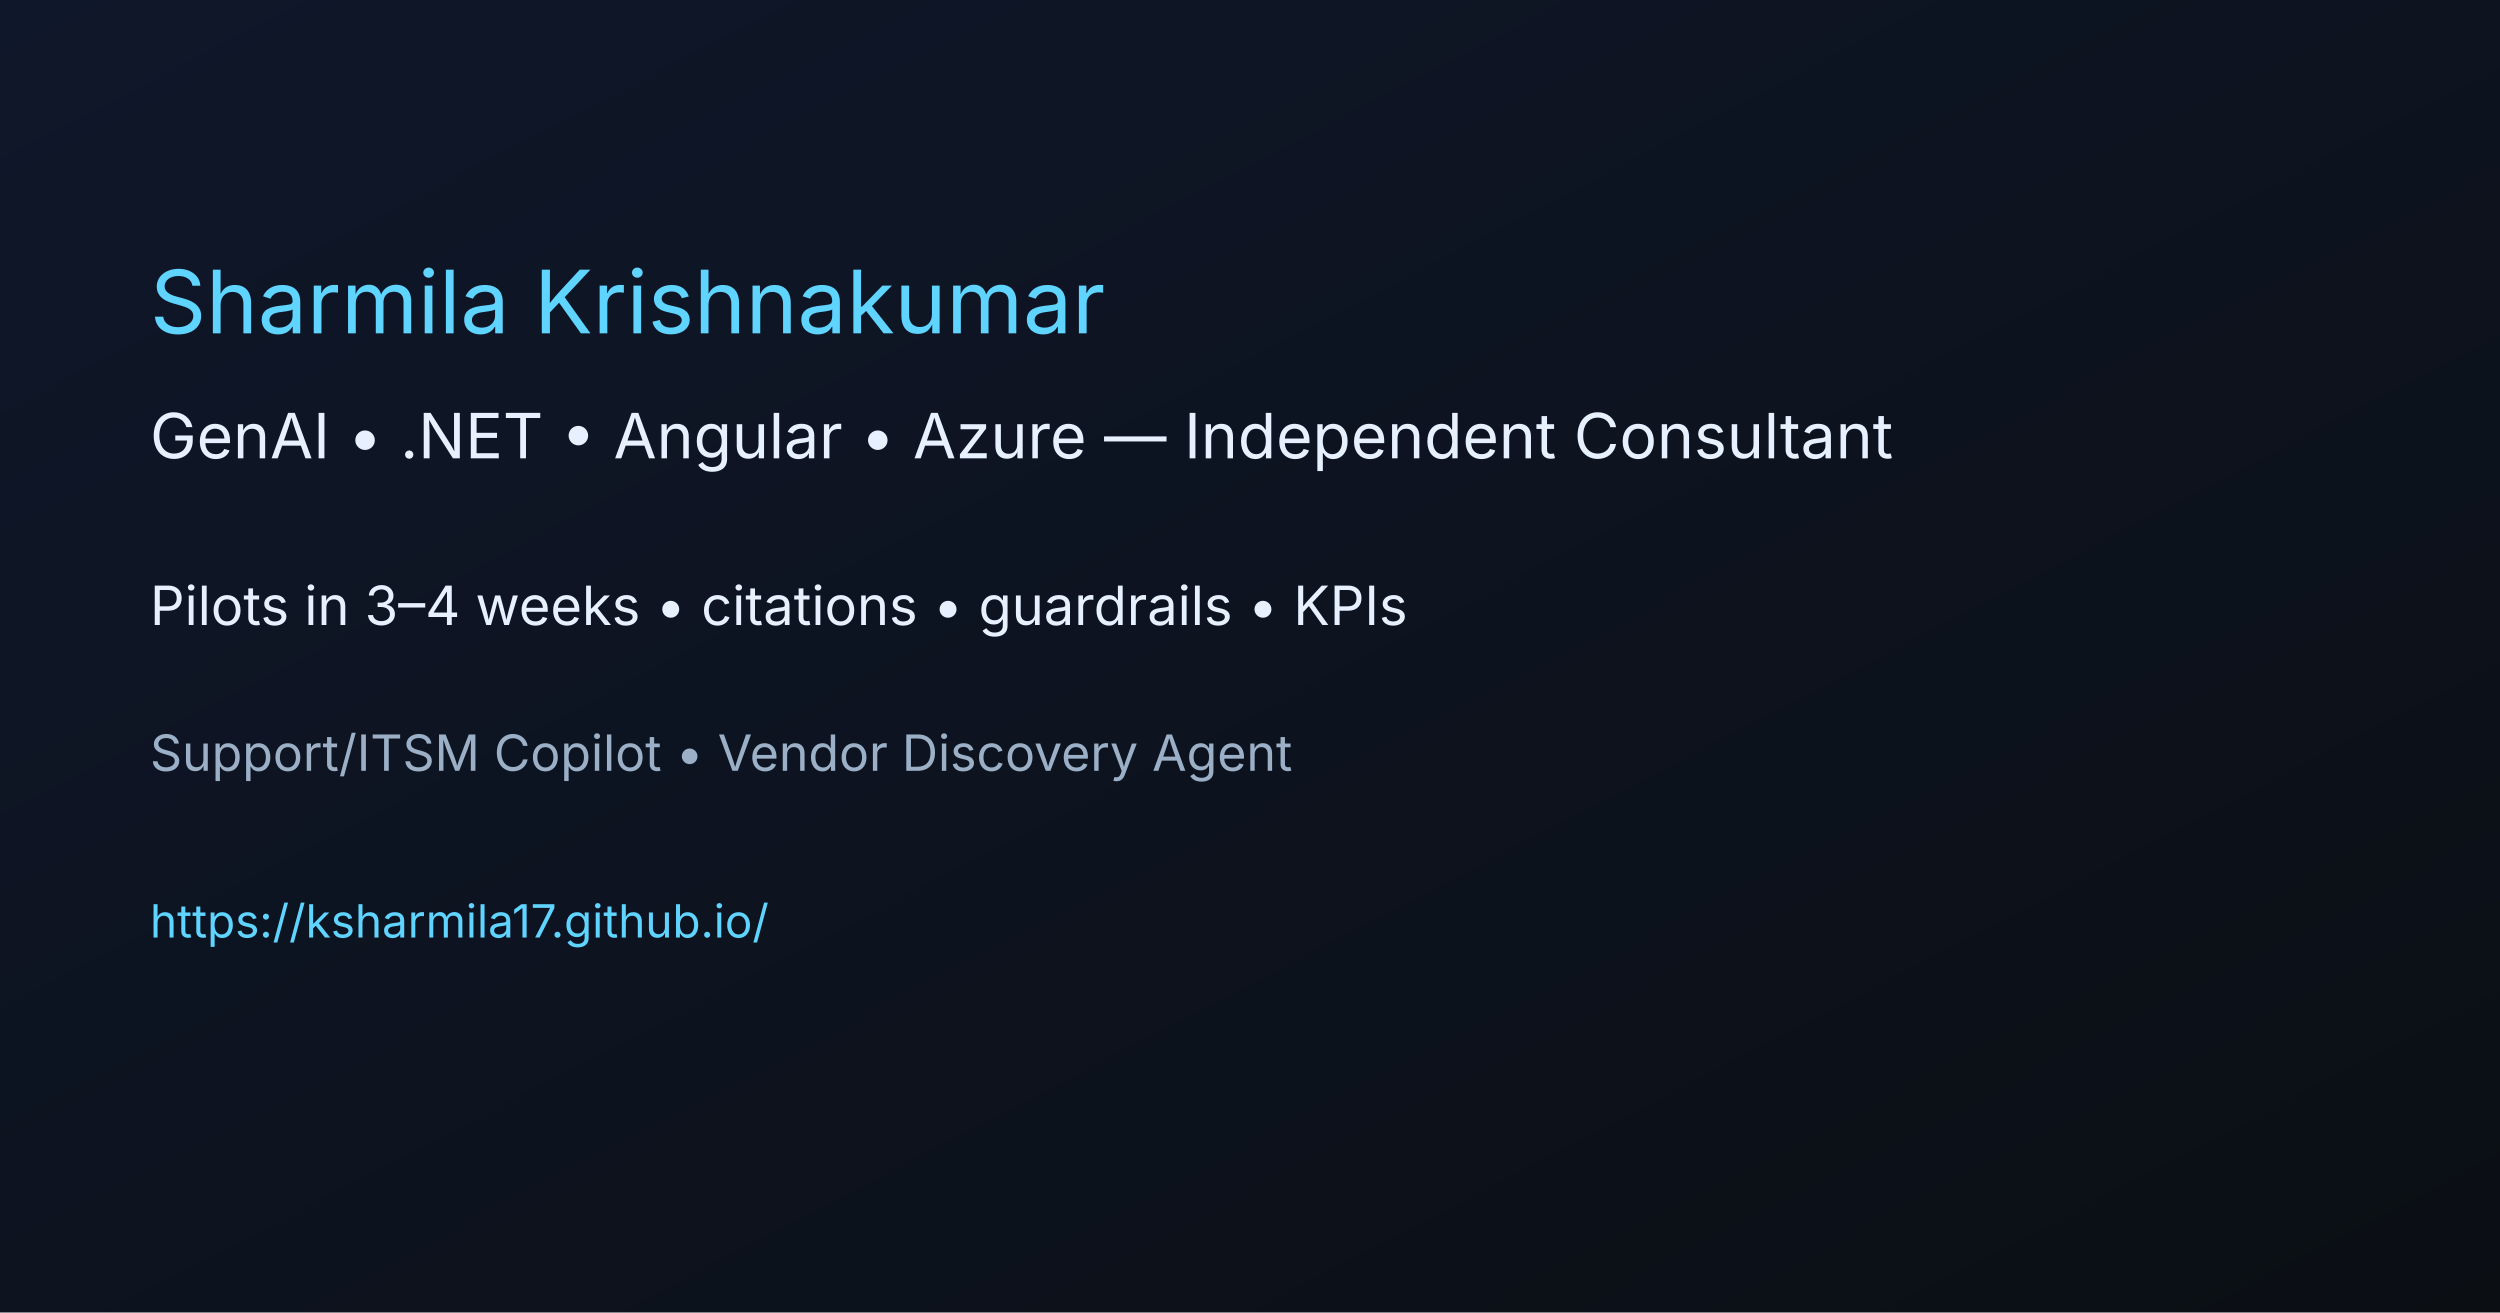
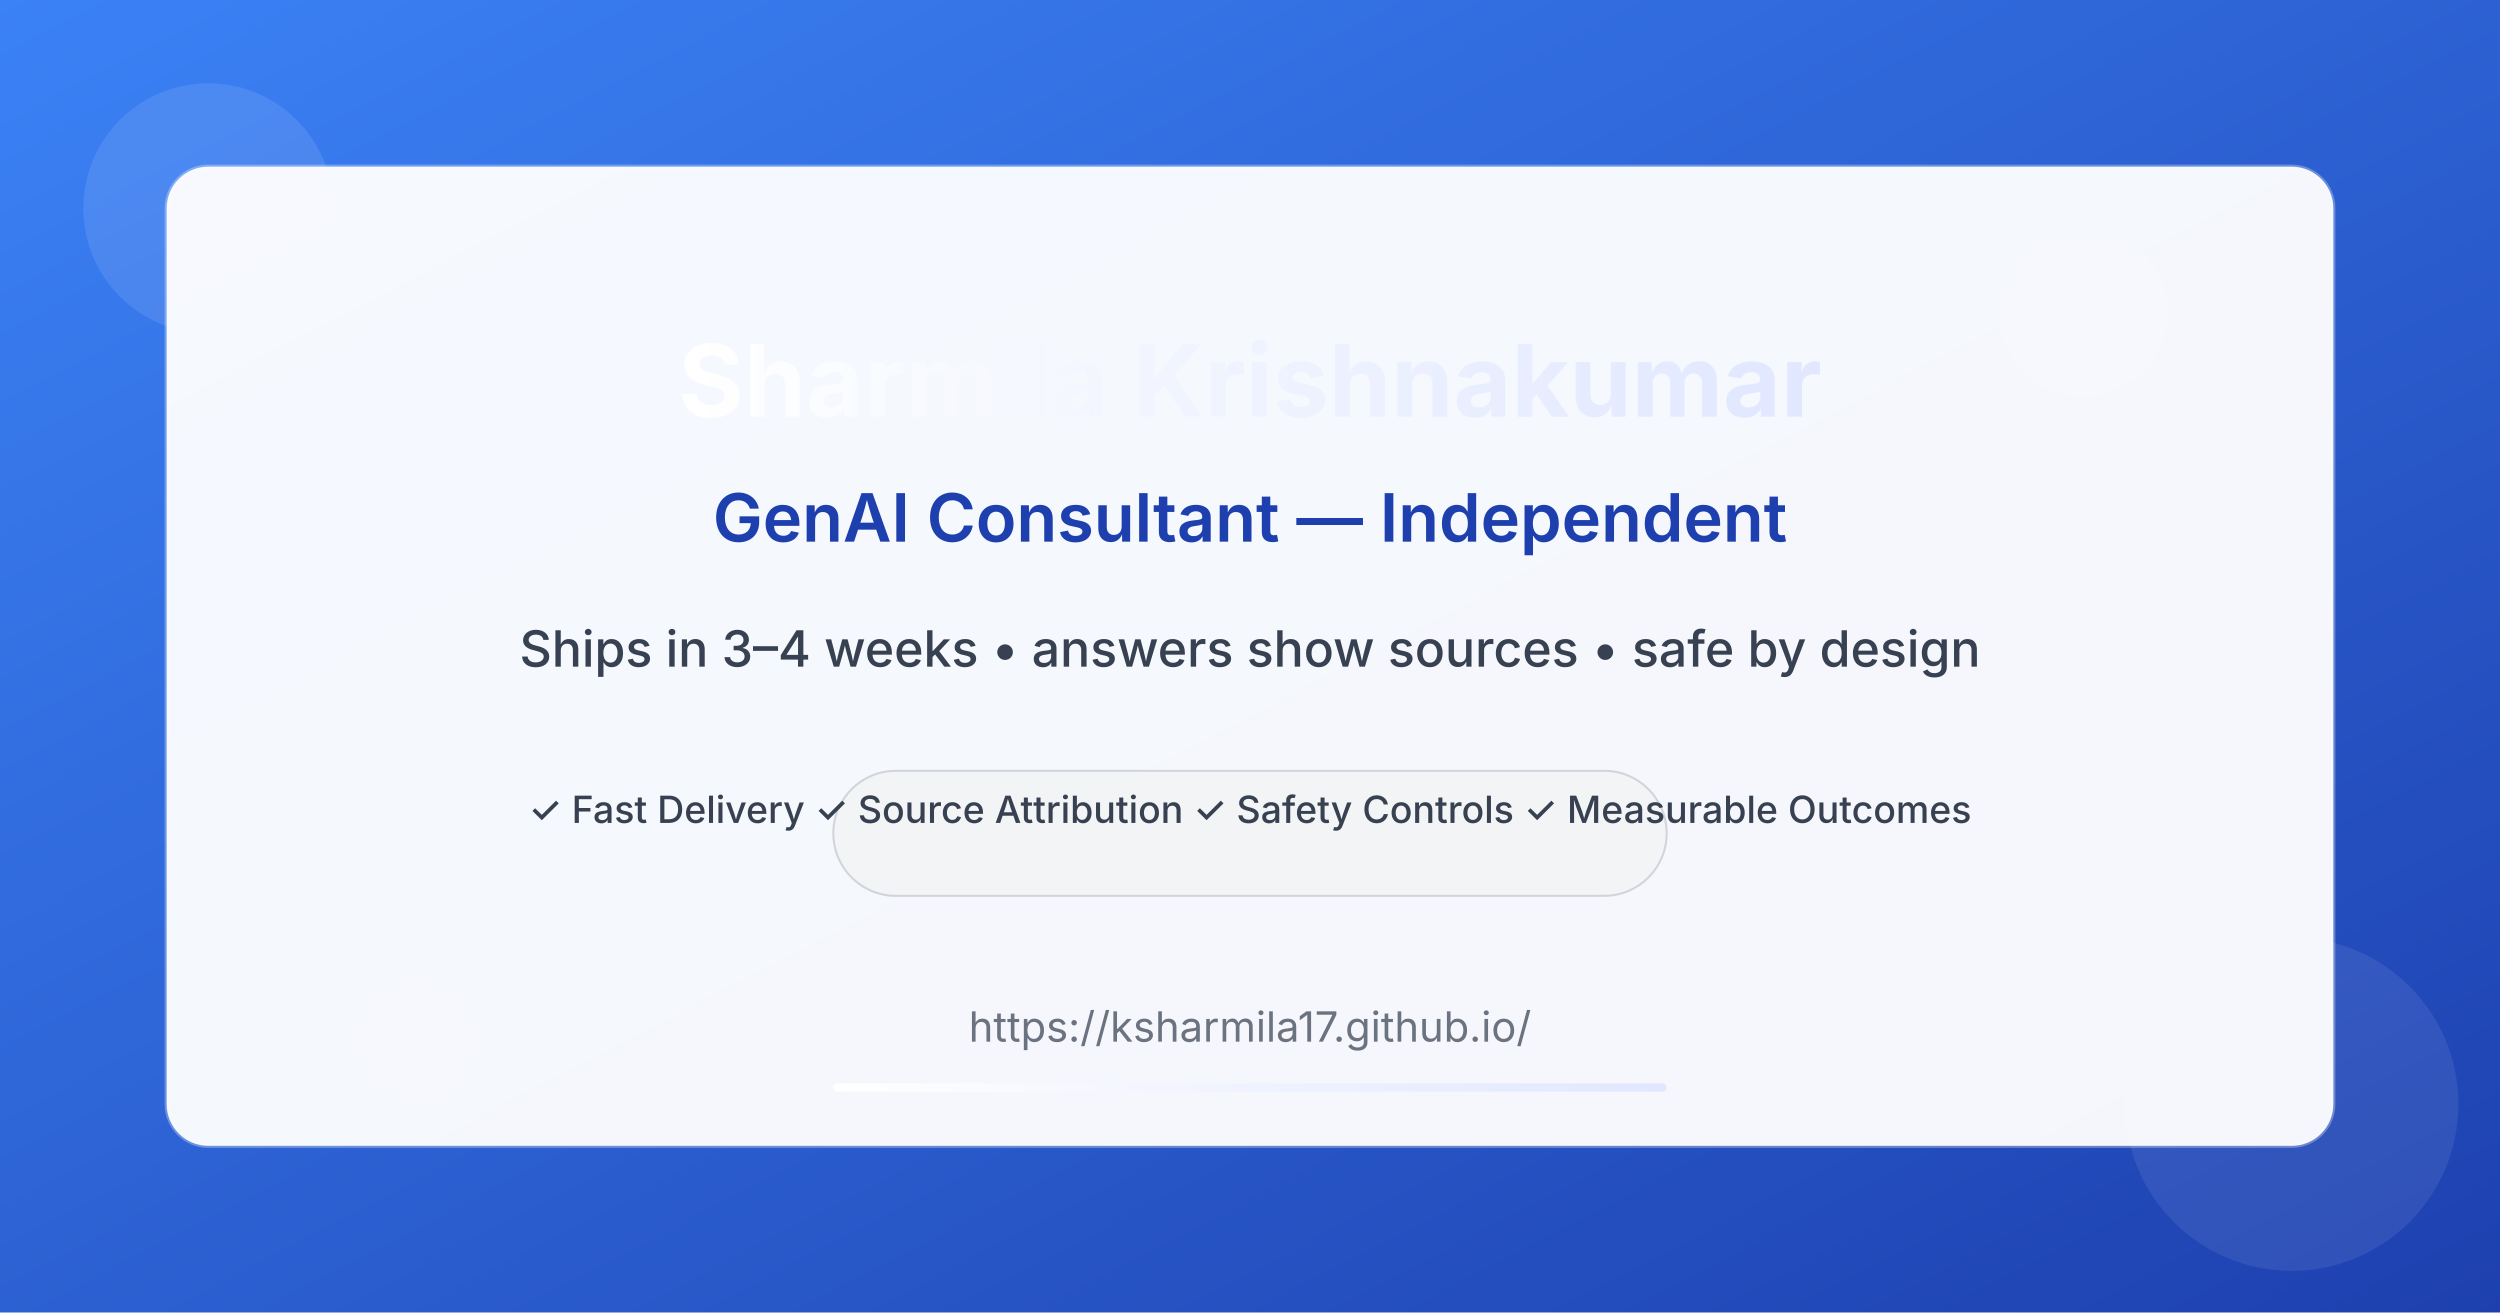
- <svg xmlns="http://www.w3.org/2000/svg" width="1200" height="630">
+ <svg xmlns="http://www.w3.org/2000/svg" width="1200" height="630" viewBox="0 0 1200 630">
  <defs>
-     <linearGradient id="g" x1="0" y1="0" x2="1" y2="1">
-       <stop offset="0%" stop-color="#0f172a" />
-       <stop offset="100%" stop-color="#0b0f14" />
+     <linearGradient id="bgGradient" x1="0%" y1="0%" x2="100%" y2="100%">
+       <stop offset="0%" style="stop-color:#3b82f6;stop-opacity:1" />
+       <stop offset="100%" style="stop-color:#1e40af;stop-opacity:1" />
+     </linearGradient>
+     <linearGradient id="textGradient" x1="0%" y1="0%" x2="100%" y2="0%">
+       <stop offset="0%" style="stop-color:#ffffff;stop-opacity:1" />
+       <stop offset="100%" style="stop-color:#e0e7ff;stop-opacity:1" />
    </linearGradient>
  </defs>
-   <rect width="1200" height="630" fill="url(#g)" />
-   <text x="72" y="160" fill="#5fd4ff" font-family="Inter, Arial, sans-serif" font-size="42">Sharmila Krishnakumar</text>
-   <text x="72" y="220" fill="#e6f0ff" font-family="Inter, Arial, sans-serif" font-size="30">GenAI • .NET • Angular • Azure — Independent Consultant</text>
-   <text x="72" y="300" fill="#e6f0ff" font-family="Inter, Arial, sans-serif" font-size="26">Pilots in 3–4 weeks • citations • guardrails • KPIs</text>
-   <text x="72" y="370" fill="#9bb0c6" font-family="Inter, Arial, sans-serif" font-size="24">Support/ITSM Copilot • Vendor Discovery Agent</text>
-   <text x="72" y="450" fill="#5fd4ff" font-family="Inter, Arial, sans-serif" font-size="22">https://ksharmila17.github.io/</text>
+   <rect width="1200" height="630" fill="url(#bgGradient)" />
+   <circle cx="100" cy="100" r="60" fill="rgba(255,255,255,0.1)" />
+   <circle cx="1100" cy="530" r="80" fill="rgba(255,255,255,0.08)" />
+   <circle cx="1000" cy="150" r="40" fill="rgba(255,255,255,0.12)" />
+   <circle cx="200" cy="500" r="30" fill="rgba(255,255,255,0.1)" />
+   <rect x="80" y="80" width="1040" height="470" rx="20" fill="rgba(255,255,255,0.95)" stroke="rgba(255,255,255,0.3)" stroke-width="2" />
+   <text x="600" y="200" font-family="system-ui, -apple-system, sans-serif" font-size="48" font-weight="700" text-anchor="middle" fill="url(#textGradient)">
+     Sharmila Krishnakumar
+   </text>
+   <text x="600" y="260" font-family="system-ui, -apple-system, sans-serif" font-size="32" font-weight="600" text-anchor="middle" fill="#1e40af">
+     GenAI Consultant — Independent
+   </text>
+   <text x="600" y="320" font-family="system-ui, -apple-system, sans-serif" font-size="24" font-weight="500" text-anchor="middle" fill="#374151">
+     Ships in 3–4 weeks • answers show sources • safe by design
+   </text>
+   <g transform="translate(600, 380)">
+     <rect x="-200" y="-10" width="400" height="60" rx="30" fill="#f3f4f6" stroke="#d1d5db" stroke-width="1" />
+     <text x="0" y="15" font-family="system-ui, -apple-system, sans-serif" font-size="18" font-weight="500" text-anchor="middle" fill="#374151">
+       ✓ Fast Delivery  ✓ Source Attribution  ✓ Safety Controls  ✓ Measurable Outcomes
+     </text>
+   </g>
+   <text x="600" y="500" font-family="system-ui, -apple-system, sans-serif" font-size="20" font-weight="400" text-anchor="middle" fill="#6b7280">
+     https://ksharmila17.github.io/
+   </text>
+   <rect x="400" y="520" width="400" height="4" rx="2" fill="url(#textGradient)" />
</svg>
